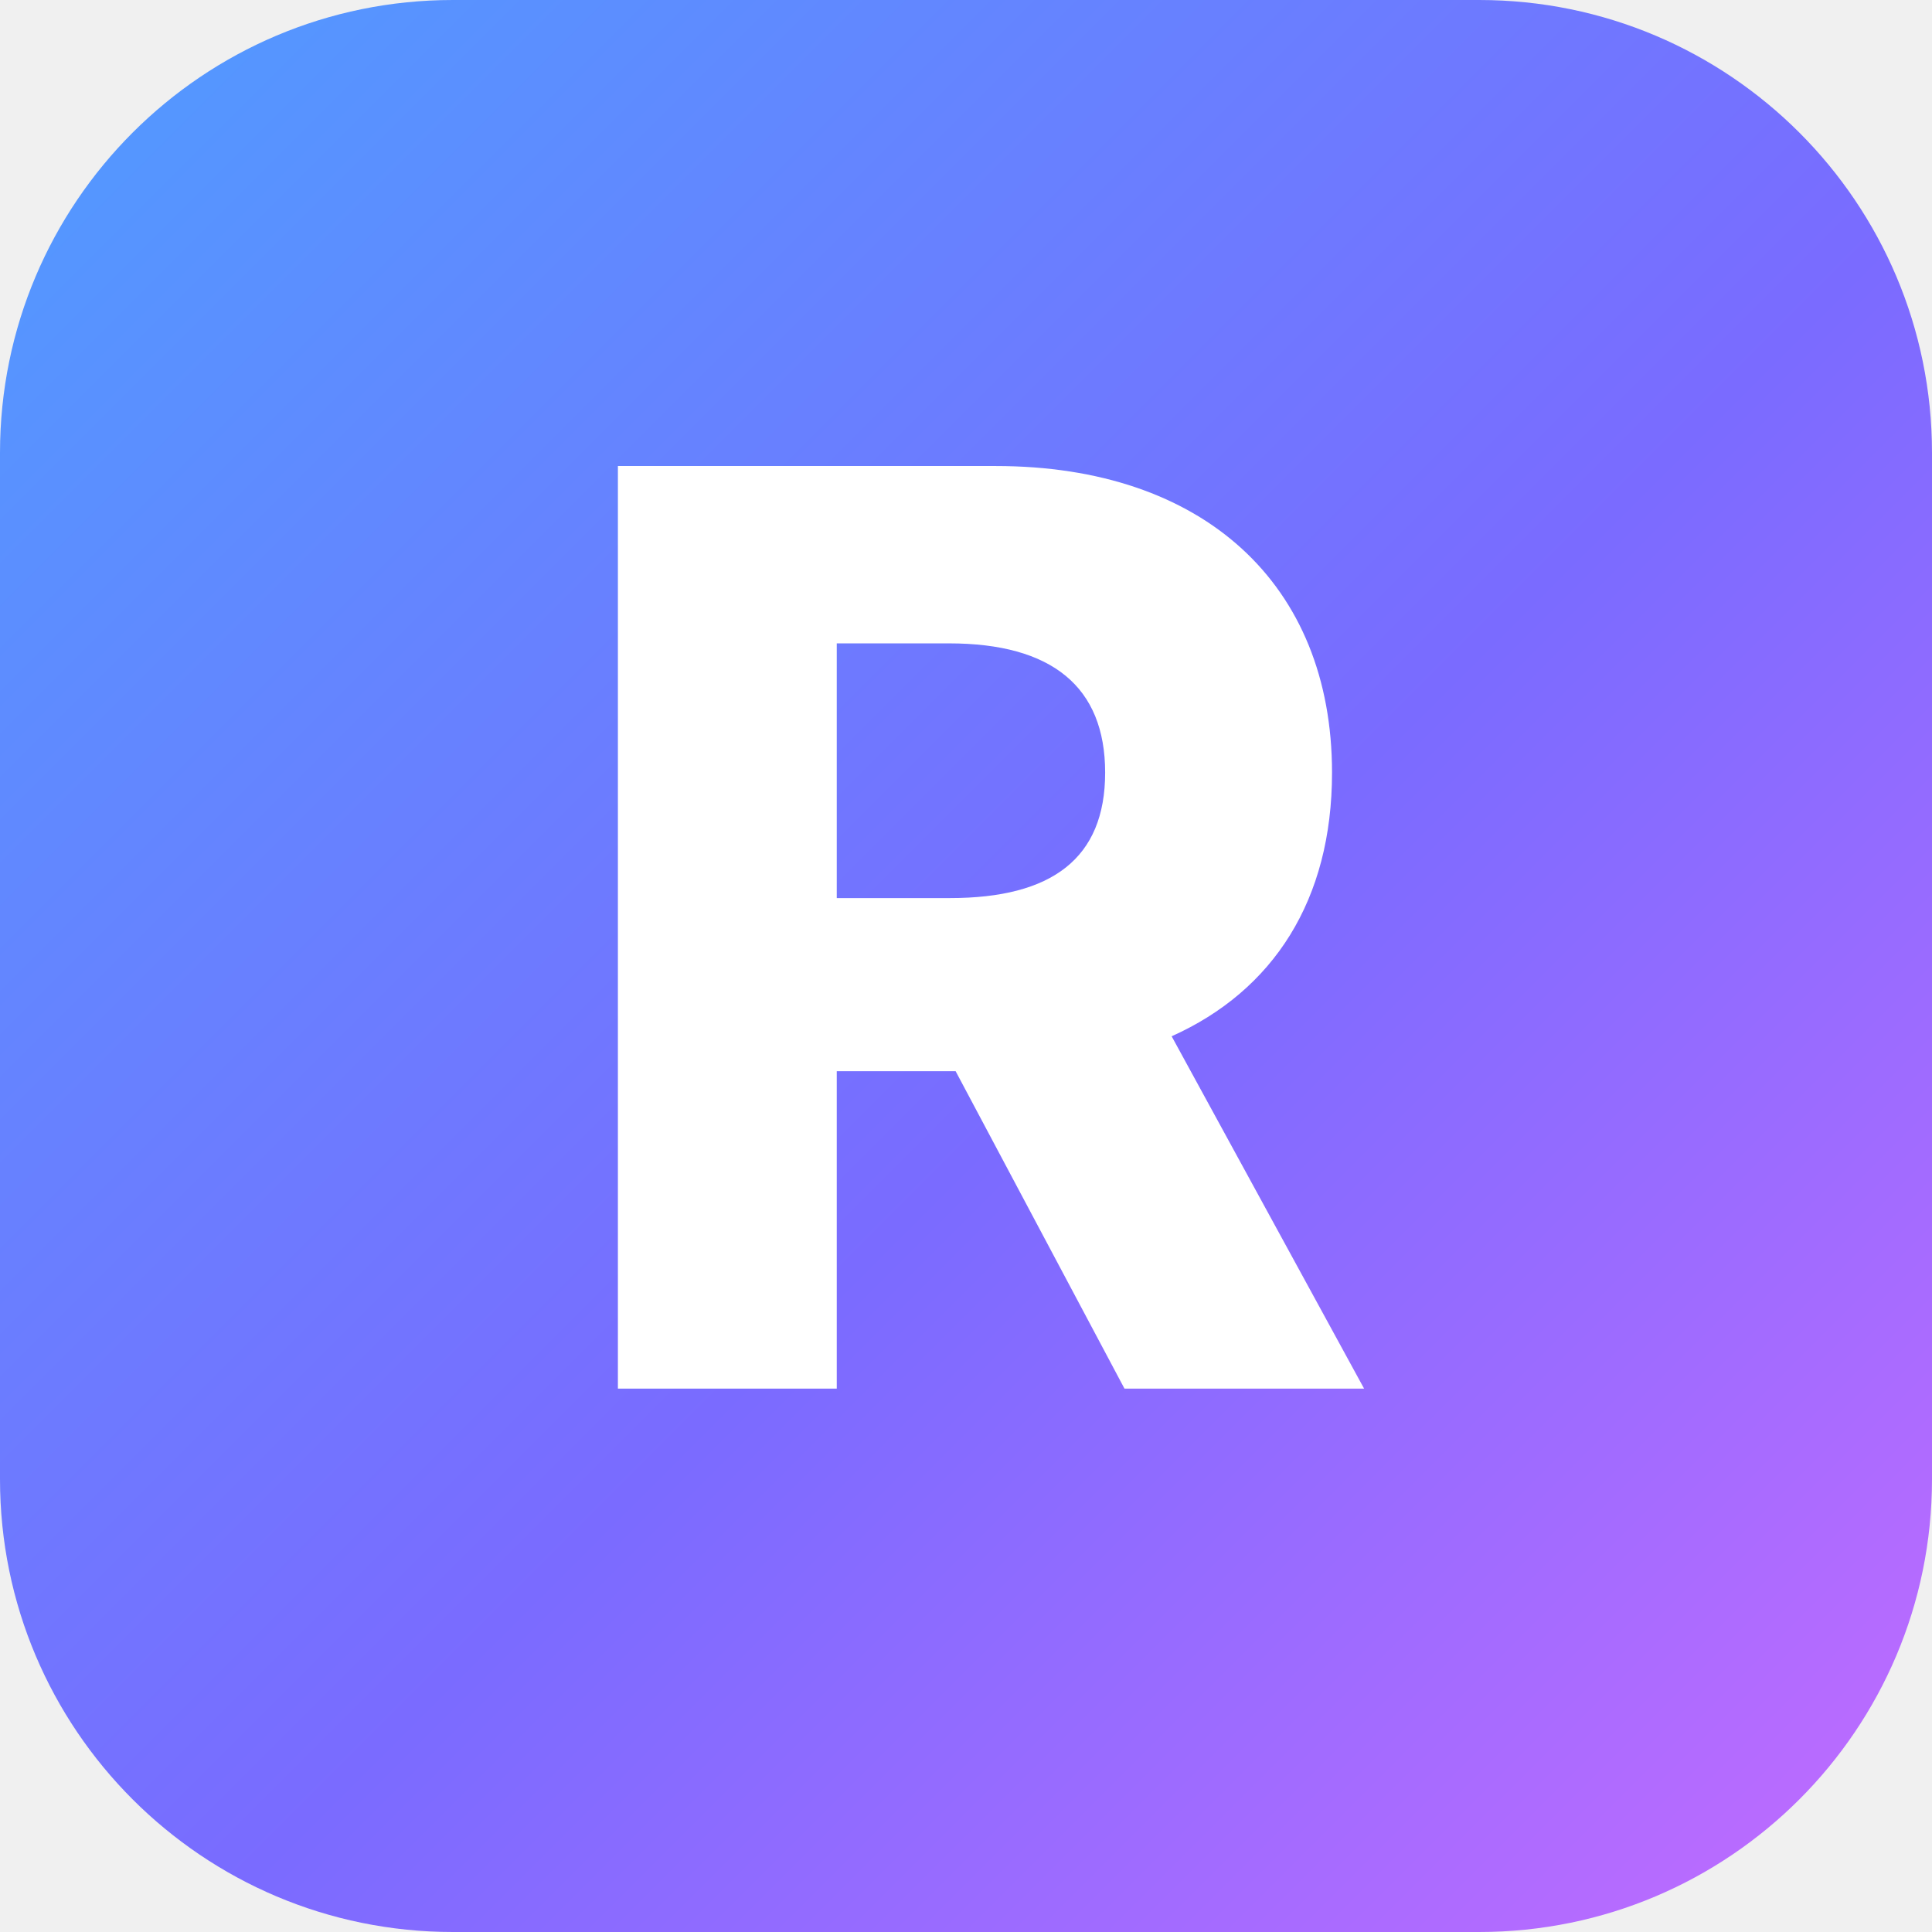
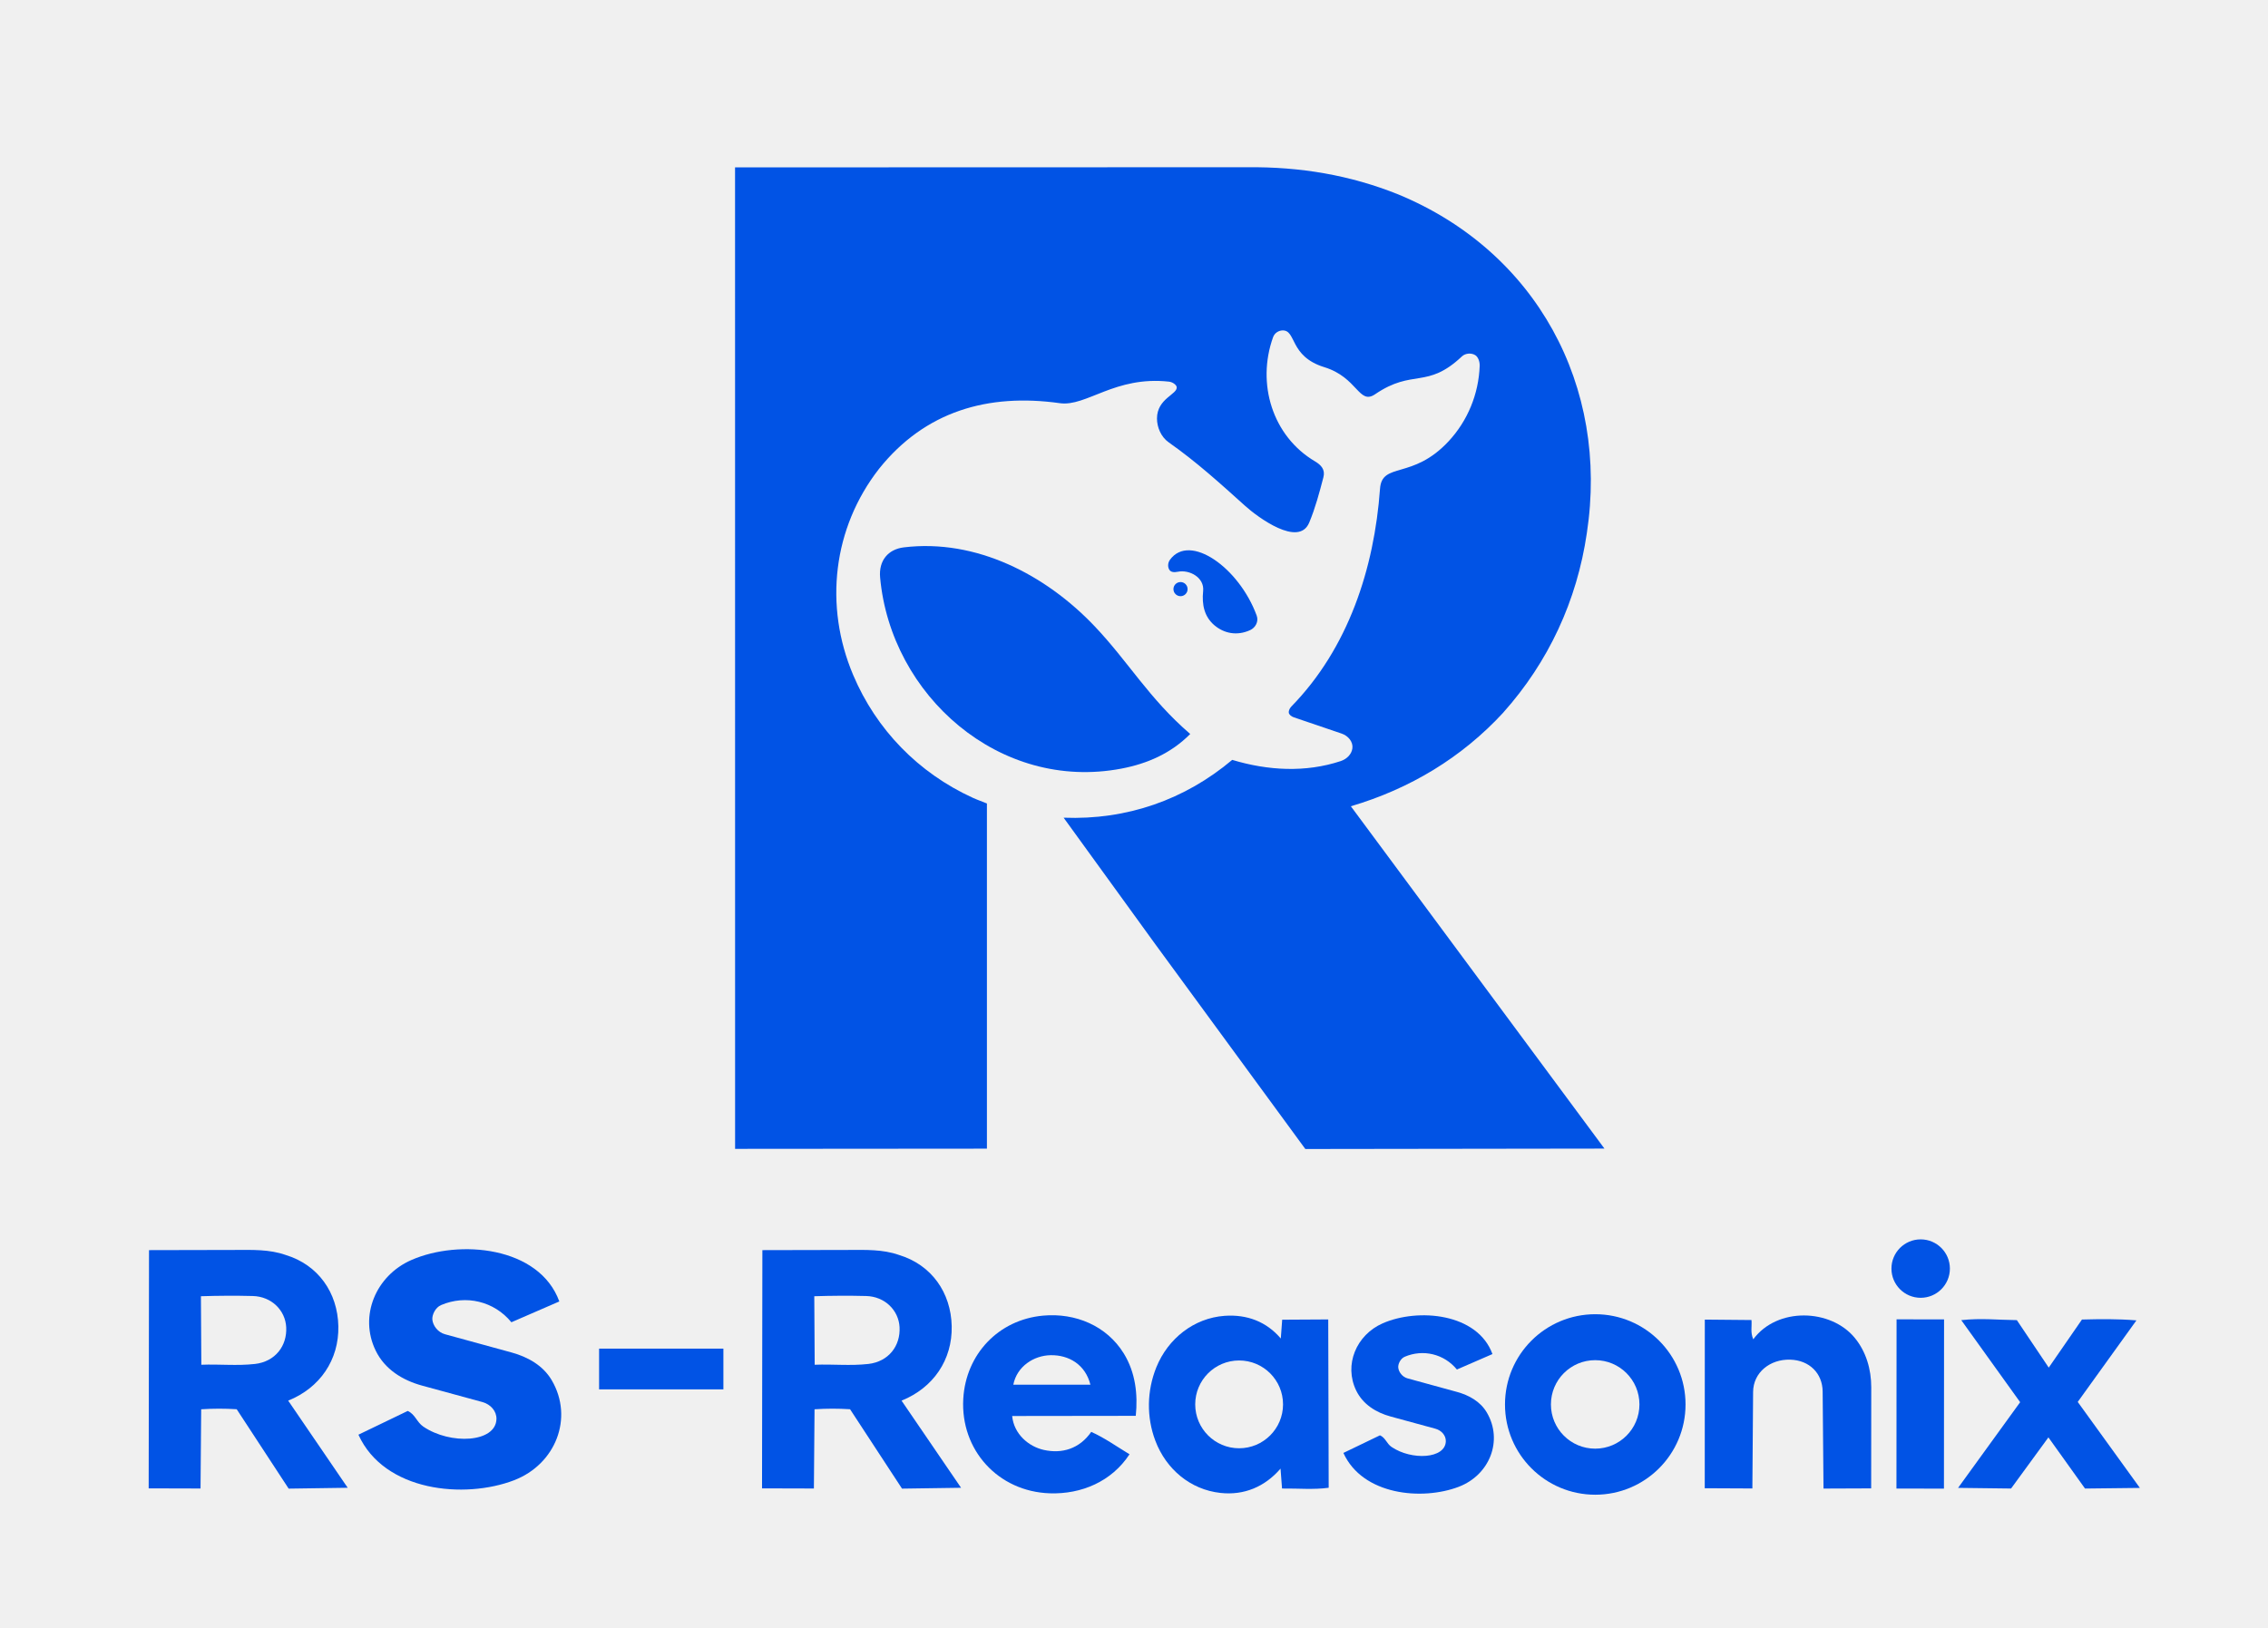
- <svg xmlns="http://www.w3.org/2000/svg" viewBox="0 0 64 64">
-   <defs>
-     <linearGradient id="g" x1="0" y1="0" x2="1" y2="1">
-       <stop offset="0" stop-color="#4f9dff" />
-       <stop offset=".55" stop-color="#7a6bff" />
-       <stop offset="1" stop-color="#c46bff" />
-     </linearGradient>
-   </defs>
-   <rect width="64" height="64" rx="15" fill="url(#g)" />
-   <text x="32" y="46" font-family="Inter,Segoe UI,Arial,sans-serif" font-size="42" font-weight="800" fill="#fff" text-anchor="middle">R</text>
+ <svg xmlns="http://www.w3.org/2000/svg" width="1113px" height="799px" viewBox="0 0 1113 799" version="1.1">
+   <g id="画板" stroke="none" stroke-width="1" fill="none" fill-rule="evenodd">
+     <g id="编组-3" transform="translate(72.96, 82.07915)" fill="#0153E5">
+       <rect id="矩形" x="221.04" y="579.921" width="61" height="20" />
+       <path d="M369.69,648.631 L344.2,609.671 C338.16,609.301 332.89,609.301 326.77,609.691 L326.45,648.581 L301,648.511 L301.17,531.571 L343.14,531.481 C351.77,531.461 360.2,531.121 368.18,533.931 C384.18,538.771 393.74,552.411 394.08,568.911 C394.42,585.411 385.09,599.151 369.47,605.451 L398.67,648.221 L369.7,648.641 L369.69,648.631 Z M353.07,587.461 C363.19,586.321 368.99,578.501 368.49,569.361 C368.04,561.121 361.32,554.321 352.06,554.091 C343.48,553.871 335.22,553.931 326.64,554.201 L326.84,587.831 C335.84,587.481 344.28,588.441 353.07,587.451 L353.07,587.461 Z" id="形状" fill-rule="nonzero" />
+       <path d="M68.69,648.631 L43.2,609.671 C37.16,609.301 31.89,609.301 25.77,609.691 L25.45,648.581 L-5.68434189e-14,648.511 L0.17,531.571 L42.14,531.481 C50.77,531.461 59.2,531.121 67.18,533.931 C83.18,538.771 92.74,552.411 93.08,568.911 C93.42,585.411 84.09,599.151 68.47,605.451 L97.67,648.221 L68.7,648.641 L68.69,648.631 Z M52.07,587.461 C62.19,586.321 67.99,578.501 67.49,569.361 C67.04,561.121 60.32,554.321 51.06,554.091 C42.48,553.871 34.22,553.931 25.64,554.201 L25.84,587.831 C34.84,587.481 43.28,588.441 52.07,587.451 L52.07,587.461 Z" id="形状备份" fill-rule="nonzero" />
+       <path d="M579.09,648.211 C571.66,649.241 564.1,648.491 556.19,648.591 L555.45,638.821 C547.72,647.771 537.53,652.021 525.98,650.751 C511.22,649.141 499.31,639.111 494.03,625.171 C489.63,613.571 489.83,600.631 494.51,589.061 C500.22,574.971 512.96,564.911 527.98,563.821 C539.04,563.021 548.6,566.731 555.58,574.951 L556.26,565.721 L578.86,565.591 L579.08,648.201 L579.09,648.211 Z M556.68,607.281 C556.68,595.381 547.03,585.731 535.13,585.731 C523.23,585.731 513.58,595.381 513.58,607.281 C513.58,619.181 523.23,628.831 535.13,628.831 C547.03,628.831 556.68,619.181 556.68,607.281 Z" id="形状" fill-rule="nonzero" />
+       <path d="M462.56,620.781 C469.22,623.781 474.93,627.911 481.34,631.771 C472.61,645.141 457.74,651.461 442.22,650.941 C416.82,650.091 398.3,629.621 399.76,604.511 C401.02,582.721 416.97,565.741 438.9,563.721 C454.7,562.271 470.14,568.641 478.55,582.331 C484.27,591.641 485.49,602.381 484.41,612.911 L423.75,612.991 C424.59,621.861 431.86,628.011 439.32,629.651 C448.16,631.601 456.75,629.161 462.56,620.781 L462.56,620.781 Z M462.15,597.631 C459.68,587.711 451.53,582.981 442.63,583.141 C434.38,583.291 426.11,588.591 424.31,597.621 L462.14,597.621 L462.15,597.631 Z" id="形状" fill-rule="nonzero" />
+       <path d="M754.2,607.331 C754.2,631.791 734.37,651.631 709.9,651.631 C685.43,651.631 665.6,631.801 665.6,607.331 C665.6,582.861 685.43,563.031 709.9,563.031 C734.37,563.031 754.2,582.861 754.2,607.331 Z M731.58,607.301 C731.58,595.301 721.86,585.581 709.86,585.581 C697.86,585.581 688.14,595.301 688.14,607.301 C688.14,619.301 697.86,629.021 709.86,629.021 C721.86,629.021 731.58,619.301 731.58,607.301 Z" id="形状" fill-rule="nonzero" />
+       <path d="M805.57,585.331 C795.72,585.041 787.43,591.591 787.36,601.191 L787,648.561 L763.63,648.451 L763.66,565.671 L786.57,565.881 C786.82,569.281 785.95,571.871 787.44,575.341 C799.18,559.421 825.48,560.291 837.26,574.651 C842.79,581.391 845.35,590.041 845.34,598.901 L845.3,648.521 L821.91,648.611 L821.49,601.001 C821.41,592.041 814.99,585.601 805.55,585.331 L805.57,585.331 Z" id="路径" fill-rule="nonzero" />
+       <path d="M977.17,648.291 L950.24,648.601 L932.28,623.481 L913.95,648.591 L887.95,648.271 L918.41,606.211 L889.51,565.941 C899.29,564.861 907.71,565.851 916.79,565.931 L932.44,589.241 L948.74,565.641 C957.66,565.411 966.03,565.271 975.47,566.051 L946.67,606.081 L977.17,648.291 L977.17,648.291 Z" id="路径" fill-rule="nonzero" />
+       <path d="M642.98,647.711 C624.95,654.631 595.72,651.891 586.3,631.121 L604.25,622.471 C606.95,623.651 607.55,626.561 609.92,628.171 C619.79,634.881 636.34,634.031 636.56,625.401 C636.63,622.561 634.48,620.061 631.41,619.221 L609.48,613.241 C602.41,611.311 595.92,607.351 592.59,600.511 C586.43,587.861 592.66,573.161 605.58,567.501 C623.01,559.861 652.15,562.531 659.45,582.591 L642,590.171 C635.71,582.491 625.39,580.061 616.39,583.911 C614.28,584.811 613.06,587.531 613.22,589.201 C613.43,591.421 615.25,593.831 617.78,594.521 L642.08,601.181 C647.95,602.791 653.5,605.881 656.67,611.251 C664.79,625.041 658.06,641.911 642.99,647.701 L642.98,647.711 Z" id="路径" fill-rule="nonzero" />
+       <path d="M179.323,644.528 C155.023,653.854 115.629,650.161 102.933,622.169 L127.125,610.511 C130.764,612.101 131.573,616.023 134.767,618.193 C148.069,627.236 170.374,626.091 170.671,614.459 C170.765,610.632 167.868,607.262 163.73,606.13 L134.174,598.071 C124.645,595.47 115.898,590.133 111.41,580.914 C103.108,563.865 111.505,544.053 128.918,536.425 C152.409,526.128 191.682,529.726 201.521,556.762 L178.003,566.978 C169.525,556.628 155.616,553.352 143.487,558.541 C140.643,559.754 138.999,563.42 139.214,565.671 C139.497,568.663 141.95,571.911 145.36,572.841 L178.11,581.817 C186.022,583.987 193.502,588.151 197.774,595.389 C208.718,613.974 199.647,636.711 179.337,644.514 L179.323,644.528 Z" id="路径备份" fill-rule="nonzero" />
+       <rect id="矩形" fill-rule="nonzero" transform="translate(869.3889, 607.0911) rotate(-89.96) translate(-869.3889, -607.0911) " x="827.854" y="595.436" width="83.07" height="23.31" />
+       <circle id="椭圆形" fill-rule="nonzero" cx="869.59" cy="540.631" r="14.34" />
+       <g id="编组" transform="translate(287.76, 0)" fill-rule="nonzero">
+         <path d="M235.32,224.911 C239.91,228.771 246.25,230.211 252.77,227.231 C255.36,226.051 257.07,223.041 255.99,220.091 C247.39,196.581 223.13,179.381 213.44,192.681 C212.26,194.311 212.3,196.421 213.2,197.711 C213.91,198.731 215.34,198.971 217.19,198.591 C223.08,197.371 230.4,201.461 229.71,208.031 C228.99,214.881 230.37,220.751 235.32,224.921 L235.32,224.911 Z" id="路径" />
+         <path d="M377,267.691 C399.21,242.831 413.14,212.791 417.99,179.711 C429.06,107.411 393.16,41.361 325.54,13.381 C301.77,3.821 277.35,-0.239 251.41,0.011 L0,0.081 L0.02,481.861 L123.6,481.761 L123.6,312.321 C119.51,310.801 116.69,309.541 116.69,309.541 C89.83,297.261 69.27,275.961 57.98,249.291 C43.57,215.241 48.02,177.061 70.67,148.031 C93.23,119.831 124.06,110.871 159.39,115.831 C172.44,117.661 186.39,102.341 212.96,105.261 C214.75,105.461 216.54,106.801 216.72,107.861 C217.34,111.491 207.07,113.431 207.06,123.341 C207.06,127.511 208.93,132.341 212.87,135.101 C226.41,144.601 238.14,155.281 250.41,166.321 C256.37,171.681 276.6,186.771 281.75,174.481 C284.75,167.311 286.74,159.811 288.73,152.201 C289.71,148.431 287.63,146.181 284.59,144.381 C263.72,132.031 255.86,106.271 264.02,83.461 C264.81,81.261 266.84,80.191 268.58,80.121 C275.59,79.821 271.86,92.821 289.17,98.151 C305.61,103.211 306.11,116.881 314.1,111.441 C332.73,98.741 339.44,109.141 356.71,92.861 C358.49,91.191 361.54,91.071 363.39,92.351 C364.53,93.141 365.51,95.191 365.42,97.571 C364.91,111.321 359.55,124.451 350.16,134.541 C332.4,153.621 317.47,144.491 316.51,157.851 C313.68,197.071 300.85,236.221 273.02,264.701 C272.13,265.611 271.59,266.921 271.74,267.801 C271.9,268.721 273,269.621 274.2,270.031 L297.65,278.001 C300.97,279.131 303.37,282.101 302.95,285.271 C302.58,288.031 300.38,290.471 297.21,291.521 C280,297.221 261.51,296.221 243.98,290.921 C220.79,310.451 192.3,320.511 161.24,319.301 L206.32,381.531 L279.86,481.931 L426.65,481.731 L302.2,313.691 C331.17,305.141 356.62,289.821 377,267.711 L377,267.691 Z" id="路径" />
+         <circle id="椭圆形" cx="218.61" cy="207.101" r="3.47" />
+         <path d="M82.85,186.601 C75.1,187.541 70.44,193.101 71.19,201.401 C76.44,259.261 129.81,306.621 189.63,295.201 C202.36,292.771 213.96,287.711 223.37,278.211 C203.02,260.681 193.1,242.821 176.36,225.221 C152.41,200.041 118.32,182.311 82.86,186.601 L82.85,186.601 Z" id="路径" />
+       </g>
+     </g>
+   </g>
</svg>
